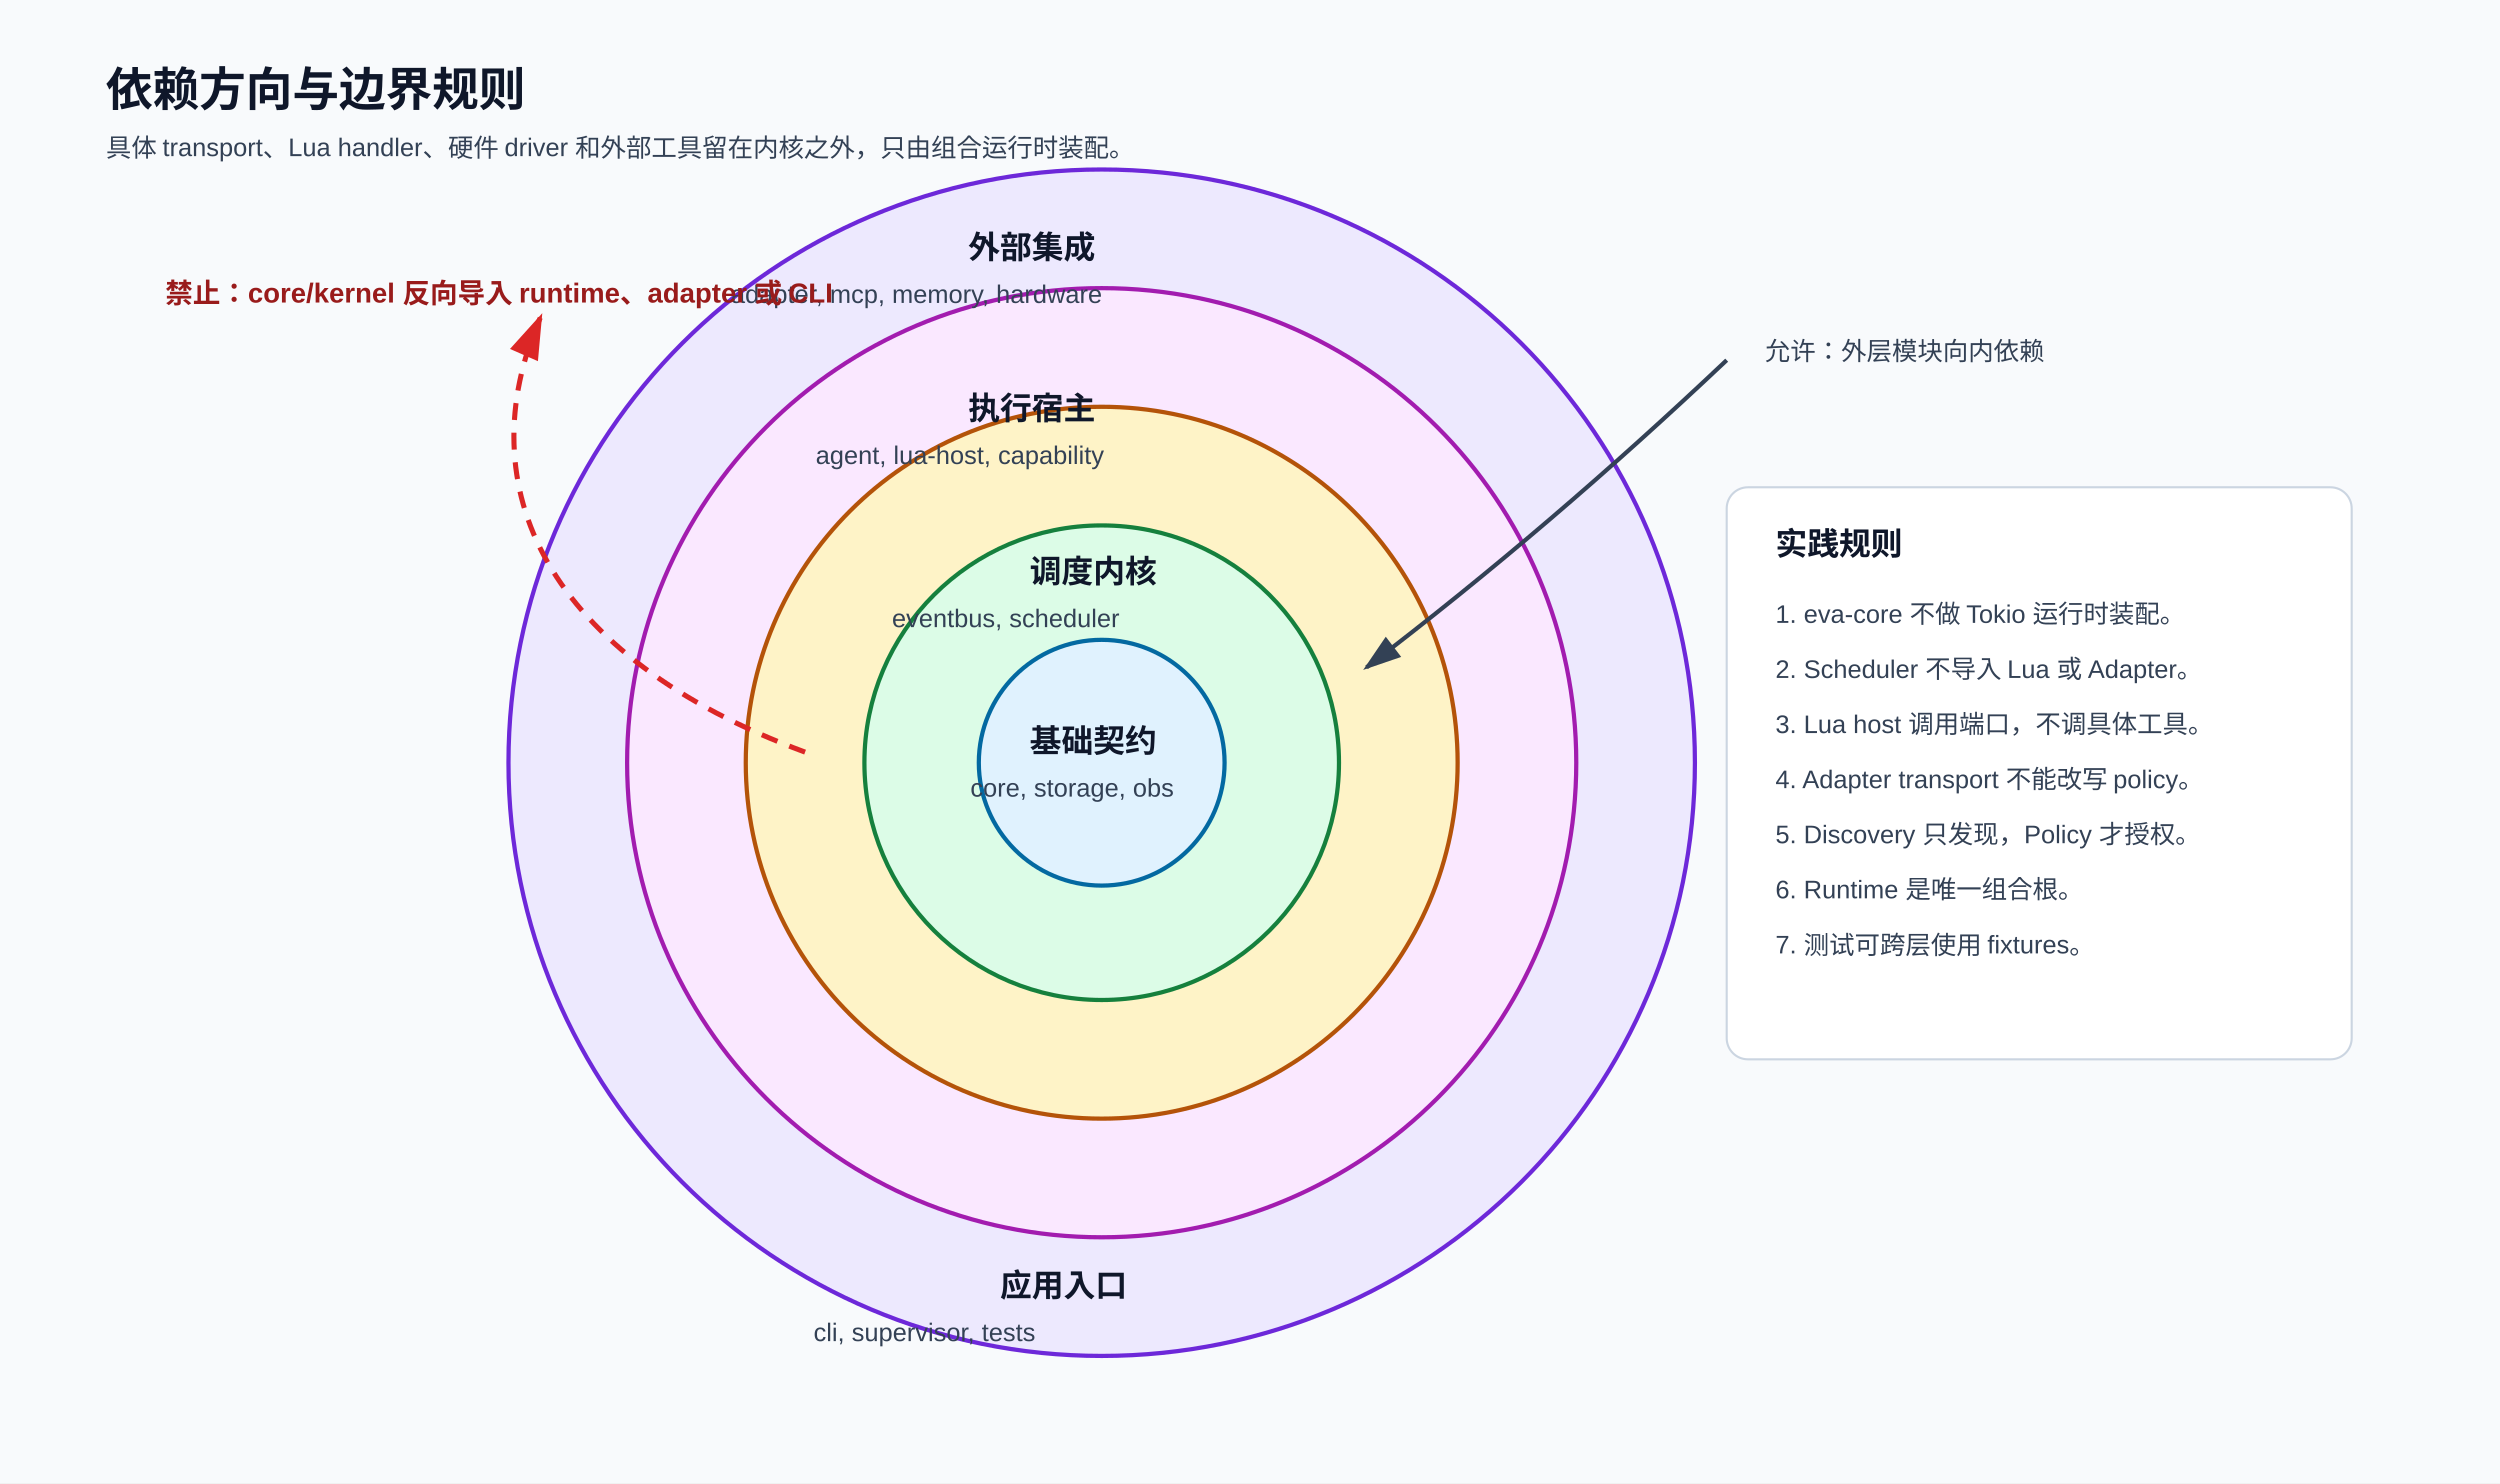
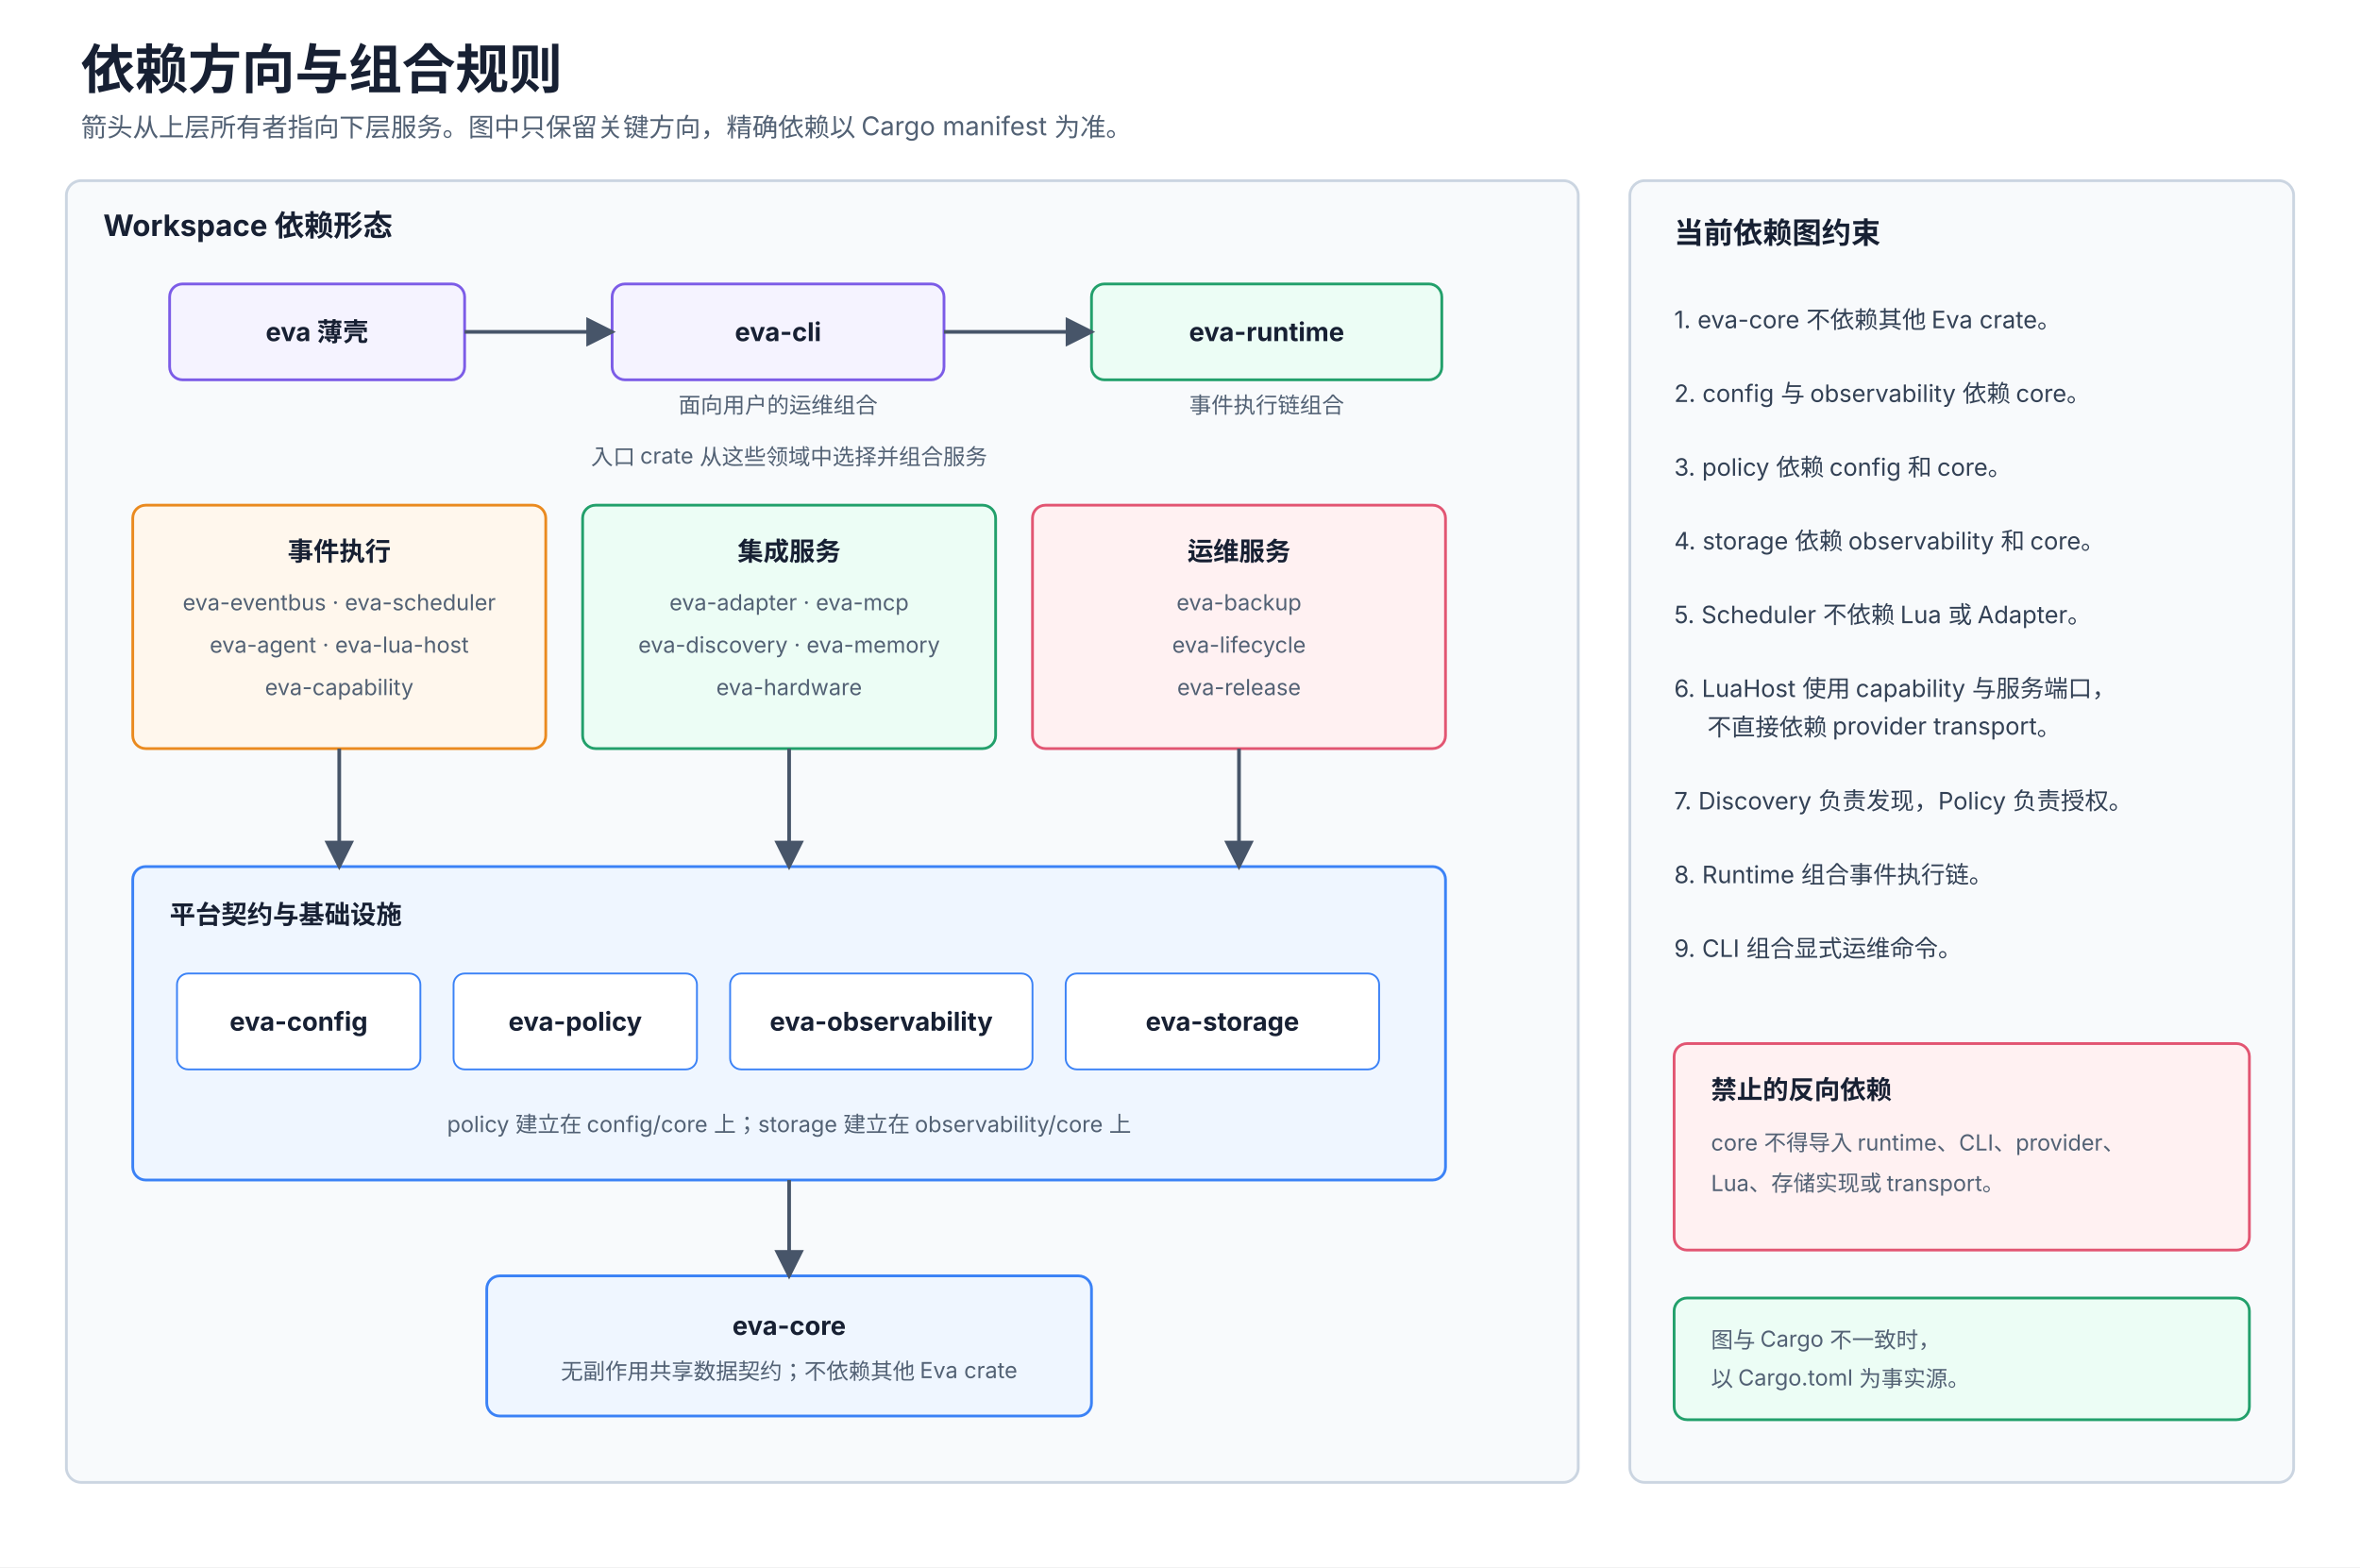
- <svg xmlns="http://www.w3.org/2000/svg" width="1180" height="700" viewBox="0 0 1180 700" role="img" aria-labelledby="title desc">
+ <svg xmlns="http://www.w3.org/2000/svg" width="1280" height="850" viewBox="0 0 1280 850" role="img" aria-labelledby="title desc">
  <defs>
+     <marker id="arrow" markerWidth="8" markerHeight="8" refX="7" refY="4" orient="auto">
+       <path d="M0 0L8 4L0 8Z" fill="#475569" />
+     </marker>
    <style>
-       .bg { fill: #f8fafc; }
-       .ring0 { fill: #e0f2fe; stroke: #0369a1; stroke-width: 2; }
-       .ring1 { fill: #dcfce7; stroke: #15803d; stroke-width: 2; }
-       .ring2 { fill: #fef3c7; stroke: #b45309; stroke-width: 2; }
-       .ring3 { fill: #fae8ff; stroke: #a21caf; stroke-width: 2; }
-       .ring4 { fill: #ede9fe; stroke: #6d28d9; stroke-width: 2; }
-       .title { font: 700 22px Arial, "Microsoft YaHei", sans-serif; fill: #0f172a; }
-       .label { font: 700 15px Arial, "Microsoft YaHei", sans-serif; fill: #0f172a; }
-       .small { font: 400 12px Arial, "Microsoft YaHei", sans-serif; fill: #334155; }
-       .note { font: 700 13px Arial, "Microsoft YaHei", sans-serif; fill: #991b1b; }
-       .arrow { stroke: #334155; stroke-width: 2; fill: none; marker-end: url(#arrow); }
-       .bad { stroke: #dc2626; stroke-width: 2.4; stroke-dasharray: 8 6; fill: none; marker-end: url(#badArrow); }
+       text{font-family:Inter,"Segoe UI","Microsoft YaHei",sans-serif;fill:#172033}.title{font-size:29px;font-weight:700}.subtitle{font-size:14px;fill:#526174}
+       .section{font-size:16px;font-weight:700}.label{font-size:14px;font-weight:700}.small{font-size:12px;fill:#526174}.rule{font-size:13px;fill:#334155}
+       .panel{fill:#f8fafc;stroke:#cbd5e1;stroke-width:1.5}.purple{fill:#f5f3ff;stroke:#7c5ce7;stroke-width:1.5}
+       .blue{fill:#eff6ff;stroke:#3b82f6;stroke-width:1.5}.green{fill:#ecfdf5;stroke:#22a06b;stroke-width:1.5}
+       .orange{fill:#fff7ed;stroke:#ea8a1f;stroke-width:1.5}.rose{fill:#fff1f2;stroke:#e25572;stroke-width:1.5}
+       .line{fill:none;stroke:#475569;stroke-width:2;marker-end:url(#arrow)}.dash{stroke-dasharray:7 6}
    </style>
-     <marker id="arrow" markerWidth="10" markerHeight="10" refX="8" refY="3" orient="auto" markerUnits="strokeWidth">
-       <path d="M0,0 L0,6 L9,3 z" fill="#334155" />
-     </marker>
-     <marker id="badArrow" markerWidth="10" markerHeight="10" refX="8" refY="3" orient="auto" markerUnits="strokeWidth">
-       <path d="M0,0 L0,6 L9,3 z" fill="#dc2626" />
-     </marker>
  </defs>
-   <rect class="bg" width="1180" height="700" />
-   <text class="title" x="50" y="50">依赖方向与边界规则</text>
-   <text class="small" x="50" y="74">具体 transport、Lua handler、硬件 driver 和外部工具留在内核之外，只由组合运行时装配。</text>
-   <circle class="ring4" cx="520" cy="360" r="280" />
-   <circle class="ring3" cx="520" cy="360" r="224" />
-   <circle class="ring2" cx="520" cy="360" r="168" />
-   <circle class="ring1" cx="520" cy="360" r="112" />
-   <circle class="ring0" cx="520" cy="360" r="58" />
-   <text class="label" x="486" y="355">基础契约</text>
-   <text class="small" x="458" y="376">core, storage, obs</text>
-   <text class="label" x="486" y="275">调度内核</text>
-   <text class="small" x="421" y="296">eventbus, scheduler</text>
-   <text class="label" x="457" y="198">执行宿主</text>
-   <text class="small" x="385" y="219">agent, lua-host, capability</text>
-   <text class="label" x="457" y="122">外部集成</text>
-   <text class="small" x="345" y="143">adapter, mcp, memory, hardware</text>
-   <text class="label" x="472" y="612">应用入口</text>
-   <text class="small" x="384" y="633">cli, supervisor, tests</text>
-   <path class="arrow" d="M815 170 C760 222 704 270 645 315" />
-   <text class="small" x="833" y="170">允许：外层模块向内依赖</text>
-   <path class="bad" d="M380 355 C258 310 220 230 255 150" />
-   <text class="note" x="78" y="143">禁止：core/kernel 反向导入 runtime、adapter 或 CLI</text>
-   <rect x="815" y="230" width="295" height="270" rx="10" fill="#ffffff" stroke="#cbd5e1" />
-   <text class="label" x="838" y="262">实践规则</text>
-   <text class="small" x="838" y="294">1. eva-core 不做 Tokio 运行时装配。</text>
-   <text class="small" x="838" y="320">2. Scheduler 不导入 Lua 或 Adapter。</text>
-   <text class="small" x="838" y="346">3. Lua host 调用端口，不调具体工具。</text>
-   <text class="small" x="838" y="372">4. Adapter transport 不能改写 policy。</text>
-   <text class="small" x="838" y="398">5. Discovery 只发现，Policy 才授权。</text>
-   <text class="small" x="838" y="424">6. Runtime 是唯一组合根。</text>
-   <text class="small" x="838" y="450">7. 测试可跨层使用 fixtures。</text>
+   <rect width="1280" height="850" fill="#ffffff" />
+   <text class="title" x="44" y="48">依赖方向与组合规则</text>
+   <text class="subtitle" x="44" y="74">箭头从上层所有者指向下层服务。图中只保留关键方向，精确依赖以 Cargo manifest 为准。</text>
+   <rect class="panel" x="36" y="98" width="820" height="706" rx="8" />
+   <text class="section" x="56" y="128">Workspace 依赖形态</text>
+   <rect class="purple" x="92" y="154" width="160" height="52" rx="7" />
+   <text class="label" x="172" y="185" text-anchor="middle">eva 薄壳</text>
+   <rect class="purple" x="332" y="154" width="180" height="52" rx="7" />
+   <text class="label" x="422" y="185" text-anchor="middle">eva-cli</text>
+   <rect class="green" x="592" y="154" width="190" height="52" rx="7" />
+   <text class="label" x="687" y="185" text-anchor="middle">eva-runtime</text>
+   <path class="line" d="M252 180H332" />
+   <path class="line" d="M512 180H592" />
+   <text class="small" x="422" y="224" text-anchor="middle">面向用户的运维组合</text>
+   <text class="small" x="687" y="224" text-anchor="middle">事件执行链组合</text>
+   <rect class="orange" x="72" y="274" width="224" height="132" rx="7" />
+   <text class="label" x="184" y="304" text-anchor="middle">事件执行</text>
+   <text class="small" x="184" y="331" text-anchor="middle">eva-eventbus · eva-scheduler</text>
+   <text class="small" x="184" y="354" text-anchor="middle">eva-agent · eva-lua-host</text>
+   <text class="small" x="184" y="377" text-anchor="middle">eva-capability</text>
+   <rect class="green" x="316" y="274" width="224" height="132" rx="7" />
+   <text class="label" x="428" y="304" text-anchor="middle">集成服务</text>
+   <text class="small" x="428" y="331" text-anchor="middle">eva-adapter · eva-mcp</text>
+   <text class="small" x="428" y="354" text-anchor="middle">eva-discovery · eva-memory</text>
+   <text class="small" x="428" y="377" text-anchor="middle">eva-hardware</text>
+   <rect class="rose" x="560" y="274" width="224" height="132" rx="7" />
+   <text class="label" x="672" y="304" text-anchor="middle">运维服务</text>
+   <text class="small" x="672" y="331" text-anchor="middle">eva-backup</text>
+   <text class="small" x="672" y="354" text-anchor="middle">eva-lifecycle</text>
+   <text class="small" x="672" y="377" text-anchor="middle">eva-release</text>
+   <text class="small" x="428" y="252" text-anchor="middle">入口 crate 从这些领域中选择并组合服务</text>
+   <rect class="blue" x="72" y="470" width="712" height="170" rx="7" />
+   <text class="label" x="92" y="501">平台契约与基础设施</text>
+   <rect fill="#ffffff" stroke="#3b82f6" x="96" y="528" width="132" height="52" rx="6" />
+   <text class="label" x="162" y="559" text-anchor="middle">eva-config</text>
+   <rect fill="#ffffff" stroke="#3b82f6" x="246" y="528" width="132" height="52" rx="6" />
+   <text class="label" x="312" y="559" text-anchor="middle">eva-policy</text>
+   <rect fill="#ffffff" stroke="#3b82f6" x="396" y="528" width="164" height="52" rx="6" />
+   <text class="label" x="478" y="559" text-anchor="middle">eva-observability</text>
+   <rect fill="#ffffff" stroke="#3b82f6" x="578" y="528" width="170" height="52" rx="6" />
+   <text class="label" x="663" y="559" text-anchor="middle">eva-storage</text>
+   <text class="small" x="428" y="614" text-anchor="middle">policy 建立在 config/core 上；storage 建立在 observability/core 上</text>
+   <path class="line" d="M184 406V470" />
+   <path class="line" d="M428 406V470" />
+   <path class="line" d="M672 406V470" />
+   <rect class="blue" x="264" y="692" width="328" height="76" rx="7" />
+   <text class="label" x="428" y="724" text-anchor="middle">eva-core</text>
+   <text class="small" x="428" y="748" text-anchor="middle">无副作用共享数据契约；不依赖其他 Eva crate</text>
+   <path class="line" d="M428 640V692" />
+   <rect class="panel" x="884" y="98" width="360" height="706" rx="8" />
+   <text class="section" x="908" y="132">当前依赖图约束</text>
+   <text class="rule" x="908" y="178">1. eva-core 不依赖其他 Eva crate。</text>
+   <text class="rule" x="908" y="218">2. config 与 observability 依赖 core。</text>
+   <text class="rule" x="908" y="258">3. policy 依赖 config 和 core。</text>
+   <text class="rule" x="908" y="298">4. storage 依赖 observability 和 core。</text>
+   <text class="rule" x="908" y="338">5. Scheduler 不依赖 Lua 或 Adapter。</text>
+   <text class="rule" x="908" y="378">6. LuaHost 使用 capability 与服务端口，</text>
+   <text class="rule" x="926" y="399">不直接依赖 provider transport。</text>
+   <text class="rule" x="908" y="439">7. Discovery 负责发现，Policy 负责授权。</text>
+   <text class="rule" x="908" y="479">8. Runtime 组合事件执行链。</text>
+   <text class="rule" x="908" y="519">9. CLI 组合显式运维命令。</text>
+   <rect class="rose" x="908" y="566" width="312" height="112" rx="7" />
+   <text class="label" x="928" y="596">禁止的反向依赖</text>
+   <text class="small" x="928" y="624">core 不得导入 runtime、CLI、provider、</text>
+   <text class="small" x="928" y="646">Lua、存储实现或 transport。</text>
+   <rect class="green" x="908" y="704" width="312" height="66" rx="7" />
+   <text class="small" x="928" y="731">图与 Cargo 不一致时，</text>
+   <text class="small" x="928" y="752">以 Cargo.toml 为事实源。</text>
</svg>
